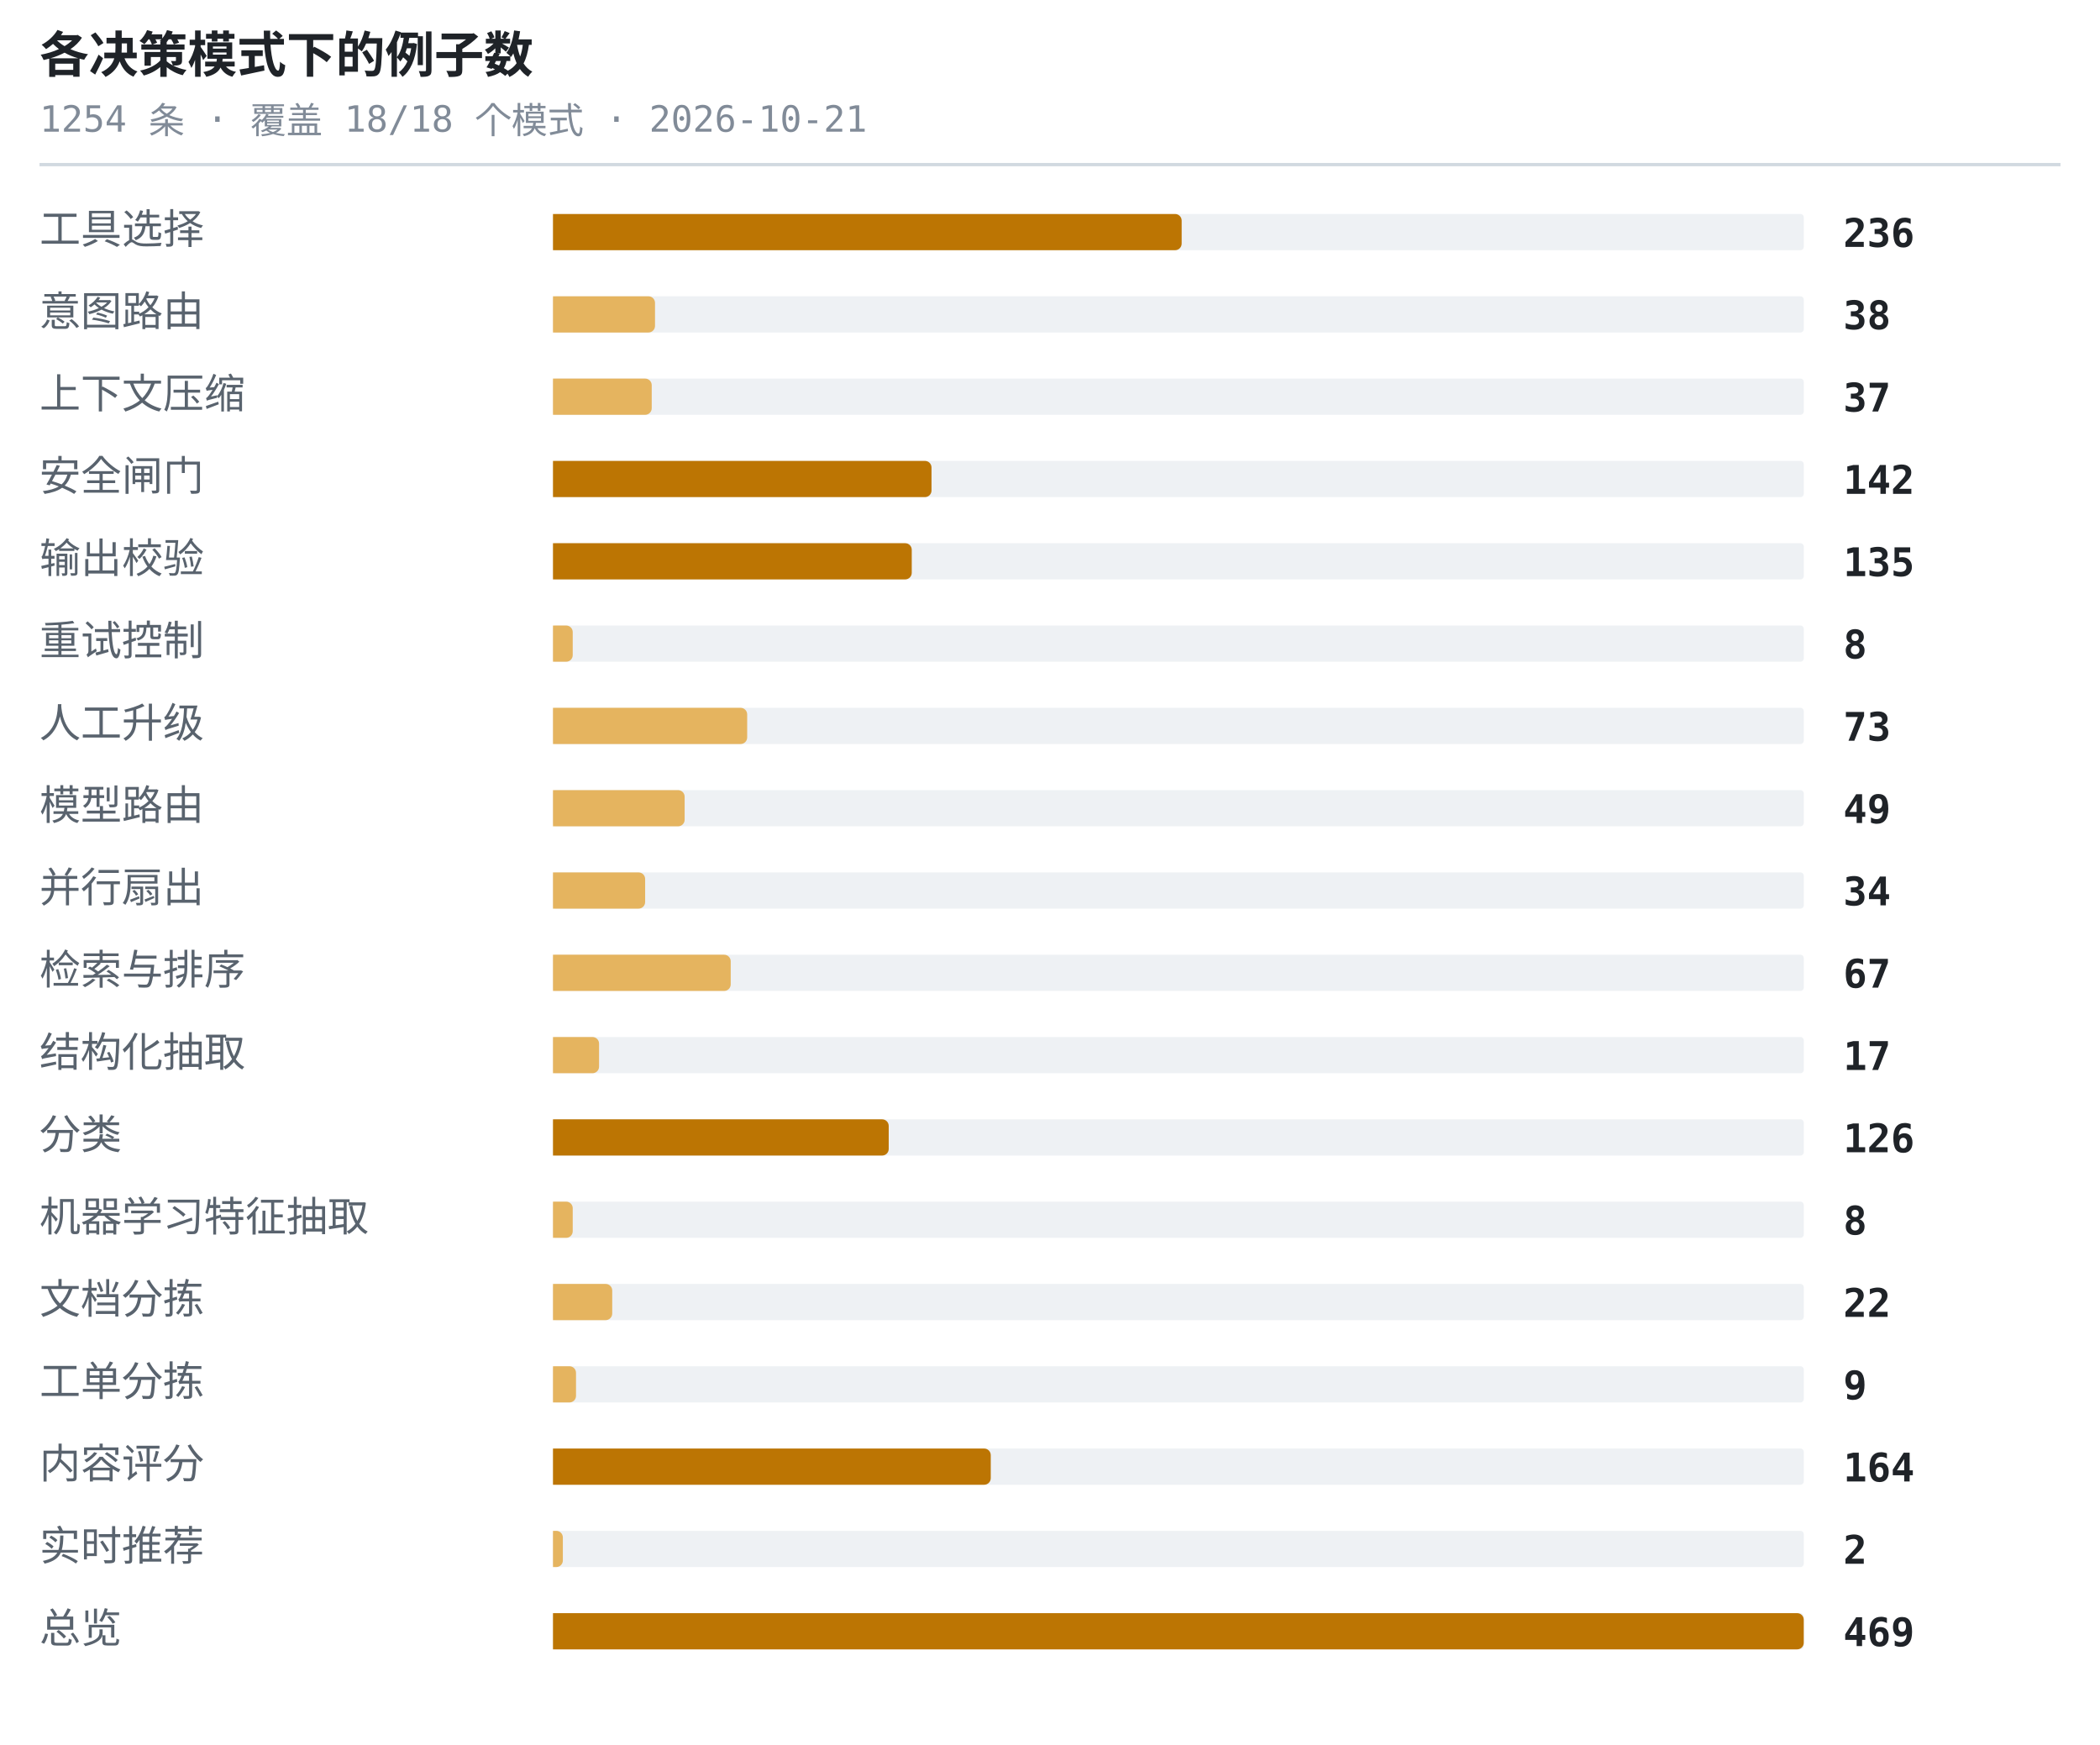
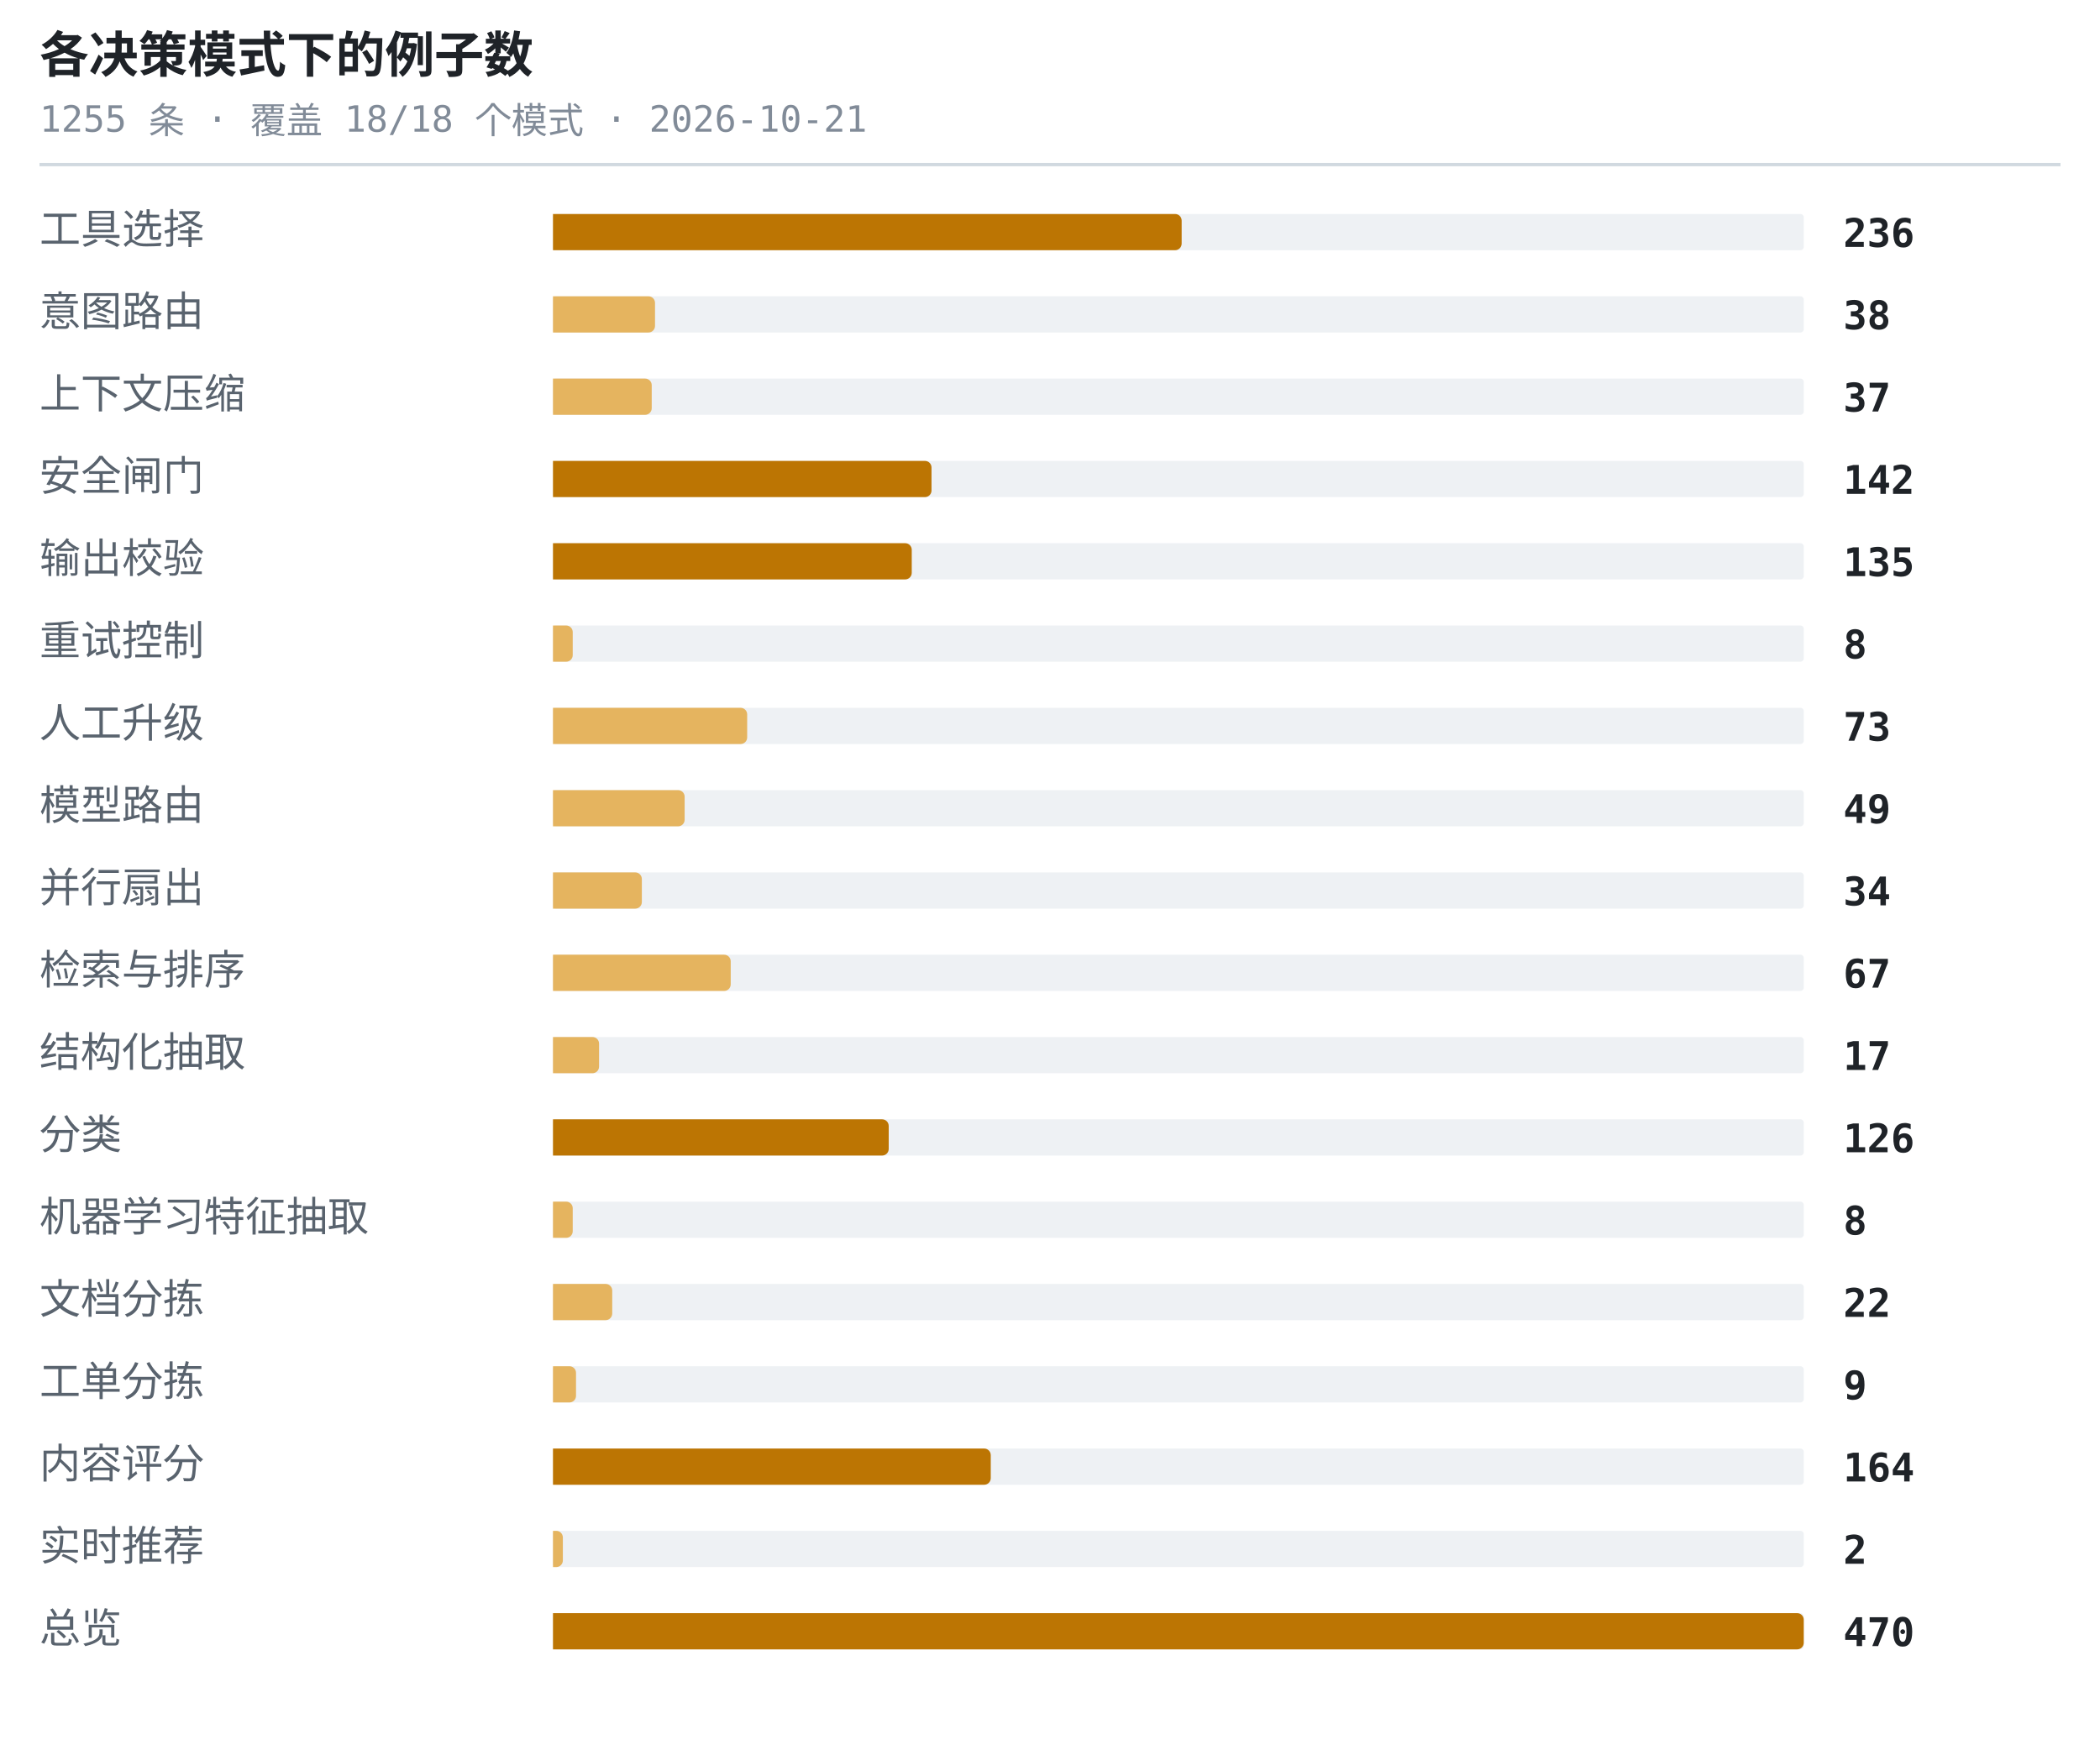
<svg xmlns="http://www.w3.org/2000/svg" width="638" height="530" viewBox="0 0 638 530" role="img" aria-label="各决策模式下的例子数">
  <style>.t{font:600 15px ui-monospace,SFMono-Regular,'SF Mono',Menlo,Consolas,monospace;fill:#1f2328}.s{font:11px ui-monospace,SFMono-Regular,'SF Mono',Menlo,Consolas,monospace;fill:#818b98}.l{font:12.5px -apple-system,BlinkMacSystemFont,'Segoe UI',Helvetica,Arial,sans-serif;fill:#59636e}.n{font:600 12px ui-monospace,SFMono-Regular,'SF Mono',Menlo,Consolas,monospace;fill:#1f2328}.g{font:italic 11px -apple-system,BlinkMacSystemFont,'Segoe UI',Helvetica,Arial,sans-serif;fill:#818b98}</style>
  <text x="12" y="22" class="t">各决策模式下的例子数</text>
-   <text x="12" y="40" class="s">1254 条 · 覆盖 18/18 个模式 · 2026-10-21</text>
+   <text x="12" y="40" class="s">1255 条 · 覆盖 18/18 个模式 · 2026-10-21</text>
  <line x1="12" y1="50" x2="626" y2="50" stroke="#d1d9e0" stroke-width="1" />
  <text x="12" y="74" class="l">工具选择</text>
  <rect x="168" y="65" width="380" height="11" rx="1" fill="#eef1f4" />
  <path d="M168 65h189a2 2 0 0 1 2 2v7a2 2 0 0 1-2 2h-189z" fill="#bc7503" />
  <text x="560" y="75" class="n">236</text>
  <text x="12" y="99" class="l">意图路由</text>
  <rect x="168" y="90" width="380" height="11" rx="1" fill="#eef1f4" />
  <path d="M168 90h29a2 2 0 0 1 2 2v7a2 2 0 0 1-2 2h-29z" fill="#e5b45f" />
  <text x="560" y="100" class="n">38</text>
  <text x="12" y="124" class="l">上下文压缩</text>
  <rect x="168" y="115" width="380" height="11" rx="1" fill="#eef1f4" />
  <path d="M168 115h28a2 2 0 0 1 2 2v7a2 2 0 0 1-2 2h-28z" fill="#e5b45f" />
  <text x="560" y="125" class="n">37</text>
  <text x="12" y="149" class="l">安全闸门</text>
  <rect x="168" y="140" width="380" height="11" rx="1" fill="#eef1f4" />
  <path d="M168 140h113a2 2 0 0 1 2 2v7a2 2 0 0 1-2 2h-113z" fill="#bc7503" />
  <text x="560" y="150" class="n">142</text>
  <text x="12" y="174" class="l">输出校验</text>
  <rect x="168" y="165" width="380" height="11" rx="1" fill="#eef1f4" />
  <path d="M168 165h107a2 2 0 0 1 2 2v7a2 2 0 0 1-2 2h-107z" fill="#bc7503" />
  <text x="560" y="175" class="n">135</text>
  <text x="12" y="199" class="l">重试控制</text>
  <rect x="168" y="190" width="380" height="11" rx="1" fill="#eef1f4" />
  <path d="M168 190h4a2 2 0 0 1 2 2v7a2 2 0 0 1-2 2h-4z" fill="#e5b45f" />
  <text x="560" y="200" class="n">8</text>
  <text x="12" y="224" class="l">人工升级</text>
  <rect x="168" y="215" width="380" height="11" rx="1" fill="#eef1f4" />
  <path d="M168 215h57a2 2 0 0 1 2 2v7a2 2 0 0 1-2 2h-57z" fill="#e5b45f" />
  <text x="560" y="225" class="n">73</text>
  <text x="12" y="249" class="l">模型路由</text>
  <rect x="168" y="240" width="380" height="11" rx="1" fill="#eef1f4" />
  <path d="M168 240h38a2 2 0 0 1 2 2v7a2 2 0 0 1-2 2h-38z" fill="#e5b45f" />
  <text x="560" y="250" class="n">49</text>
  <text x="12" y="274" class="l">并行扇出</text>
  <rect x="168" y="265" width="380" height="11" rx="1" fill="#eef1f4" />
-   <path d="M168 265h26a2 2 0 0 1 2 2v7a2 2 0 0 1-2 2h-26z" fill="#e5b45f" />
+   <path d="M168 265h25a2 2 0 0 1 2 2v7a2 2 0 0 1-2 2h-25z" fill="#e5b45f" />
  <text x="560" y="275" class="n">34</text>
  <text x="12" y="299" class="l">检索与排序</text>
  <rect x="168" y="290" width="380" height="11" rx="1" fill="#eef1f4" />
  <path d="M168 290h52a2 2 0 0 1 2 2v7a2 2 0 0 1-2 2h-52z" fill="#e5b45f" />
  <text x="560" y="300" class="n">67</text>
  <text x="12" y="324" class="l">结构化抽取</text>
  <rect x="168" y="315" width="380" height="11" rx="1" fill="#eef1f4" />
  <path d="M168 315h12a2 2 0 0 1 2 2v7a2 2 0 0 1-2 2h-12z" fill="#e5b45f" />
  <text x="560" y="325" class="n">17</text>
  <text x="12" y="349" class="l">分类</text>
  <rect x="168" y="340" width="380" height="11" rx="1" fill="#eef1f4" />
  <path d="M168 340h100a2 2 0 0 1 2 2v7a2 2 0 0 1-2 2h-100z" fill="#bc7503" />
  <text x="560" y="350" class="n">126</text>
  <text x="12" y="374" class="l">机器学习特征抽取</text>
  <rect x="168" y="365" width="380" height="11" rx="1" fill="#eef1f4" />
  <path d="M168 365h4a2 2 0 0 1 2 2v7a2 2 0 0 1-2 2h-4z" fill="#e5b45f" />
  <text x="560" y="375" class="n">8</text>
  <text x="12" y="399" class="l">文档分拣</text>
  <rect x="168" y="390" width="380" height="11" rx="1" fill="#eef1f4" />
  <path d="M168 390h16a2 2 0 0 1 2 2v7a2 2 0 0 1-2 2h-16z" fill="#e5b45f" />
  <text x="560" y="400" class="n">22</text>
  <text x="12" y="424" class="l">工单分拣</text>
  <rect x="168" y="415" width="380" height="11" rx="1" fill="#eef1f4" />
  <path d="M168 415h5a2 2 0 0 1 2 2v7a2 2 0 0 1-2 2h-5z" fill="#e5b45f" />
  <text x="560" y="425" class="n">9</text>
  <text x="12" y="449" class="l">内容评分</text>
  <rect x="168" y="440" width="380" height="11" rx="1" fill="#eef1f4" />
  <path d="M168 440h131a2 2 0 0 1 2 2v7a2 2 0 0 1-2 2h-131z" fill="#bc7503" />
  <text x="560" y="450" class="n">164</text>
  <text x="12" y="474" class="l">实时推荐</text>
  <rect x="168" y="465" width="380" height="11" rx="1" fill="#eef1f4" />
  <path d="M168 465h1a2 2 0 0 1 2 2v7a2 2 0 0 1-2 2h-1z" fill="#e5b45f" />
  <text x="560" y="475" class="n">2</text>
  <text x="12" y="499" class="l">总览</text>
  <rect x="168" y="490" width="380" height="11" rx="1" fill="#eef1f4" />
  <path d="M168 490h378a2 2 0 0 1 2 2v7a2 2 0 0 1-2 2h-378z" fill="#bc7503" />
-   <text x="560" y="500" class="n">469</text>
+   <text x="560" y="500" class="n">470</text>
</svg>
